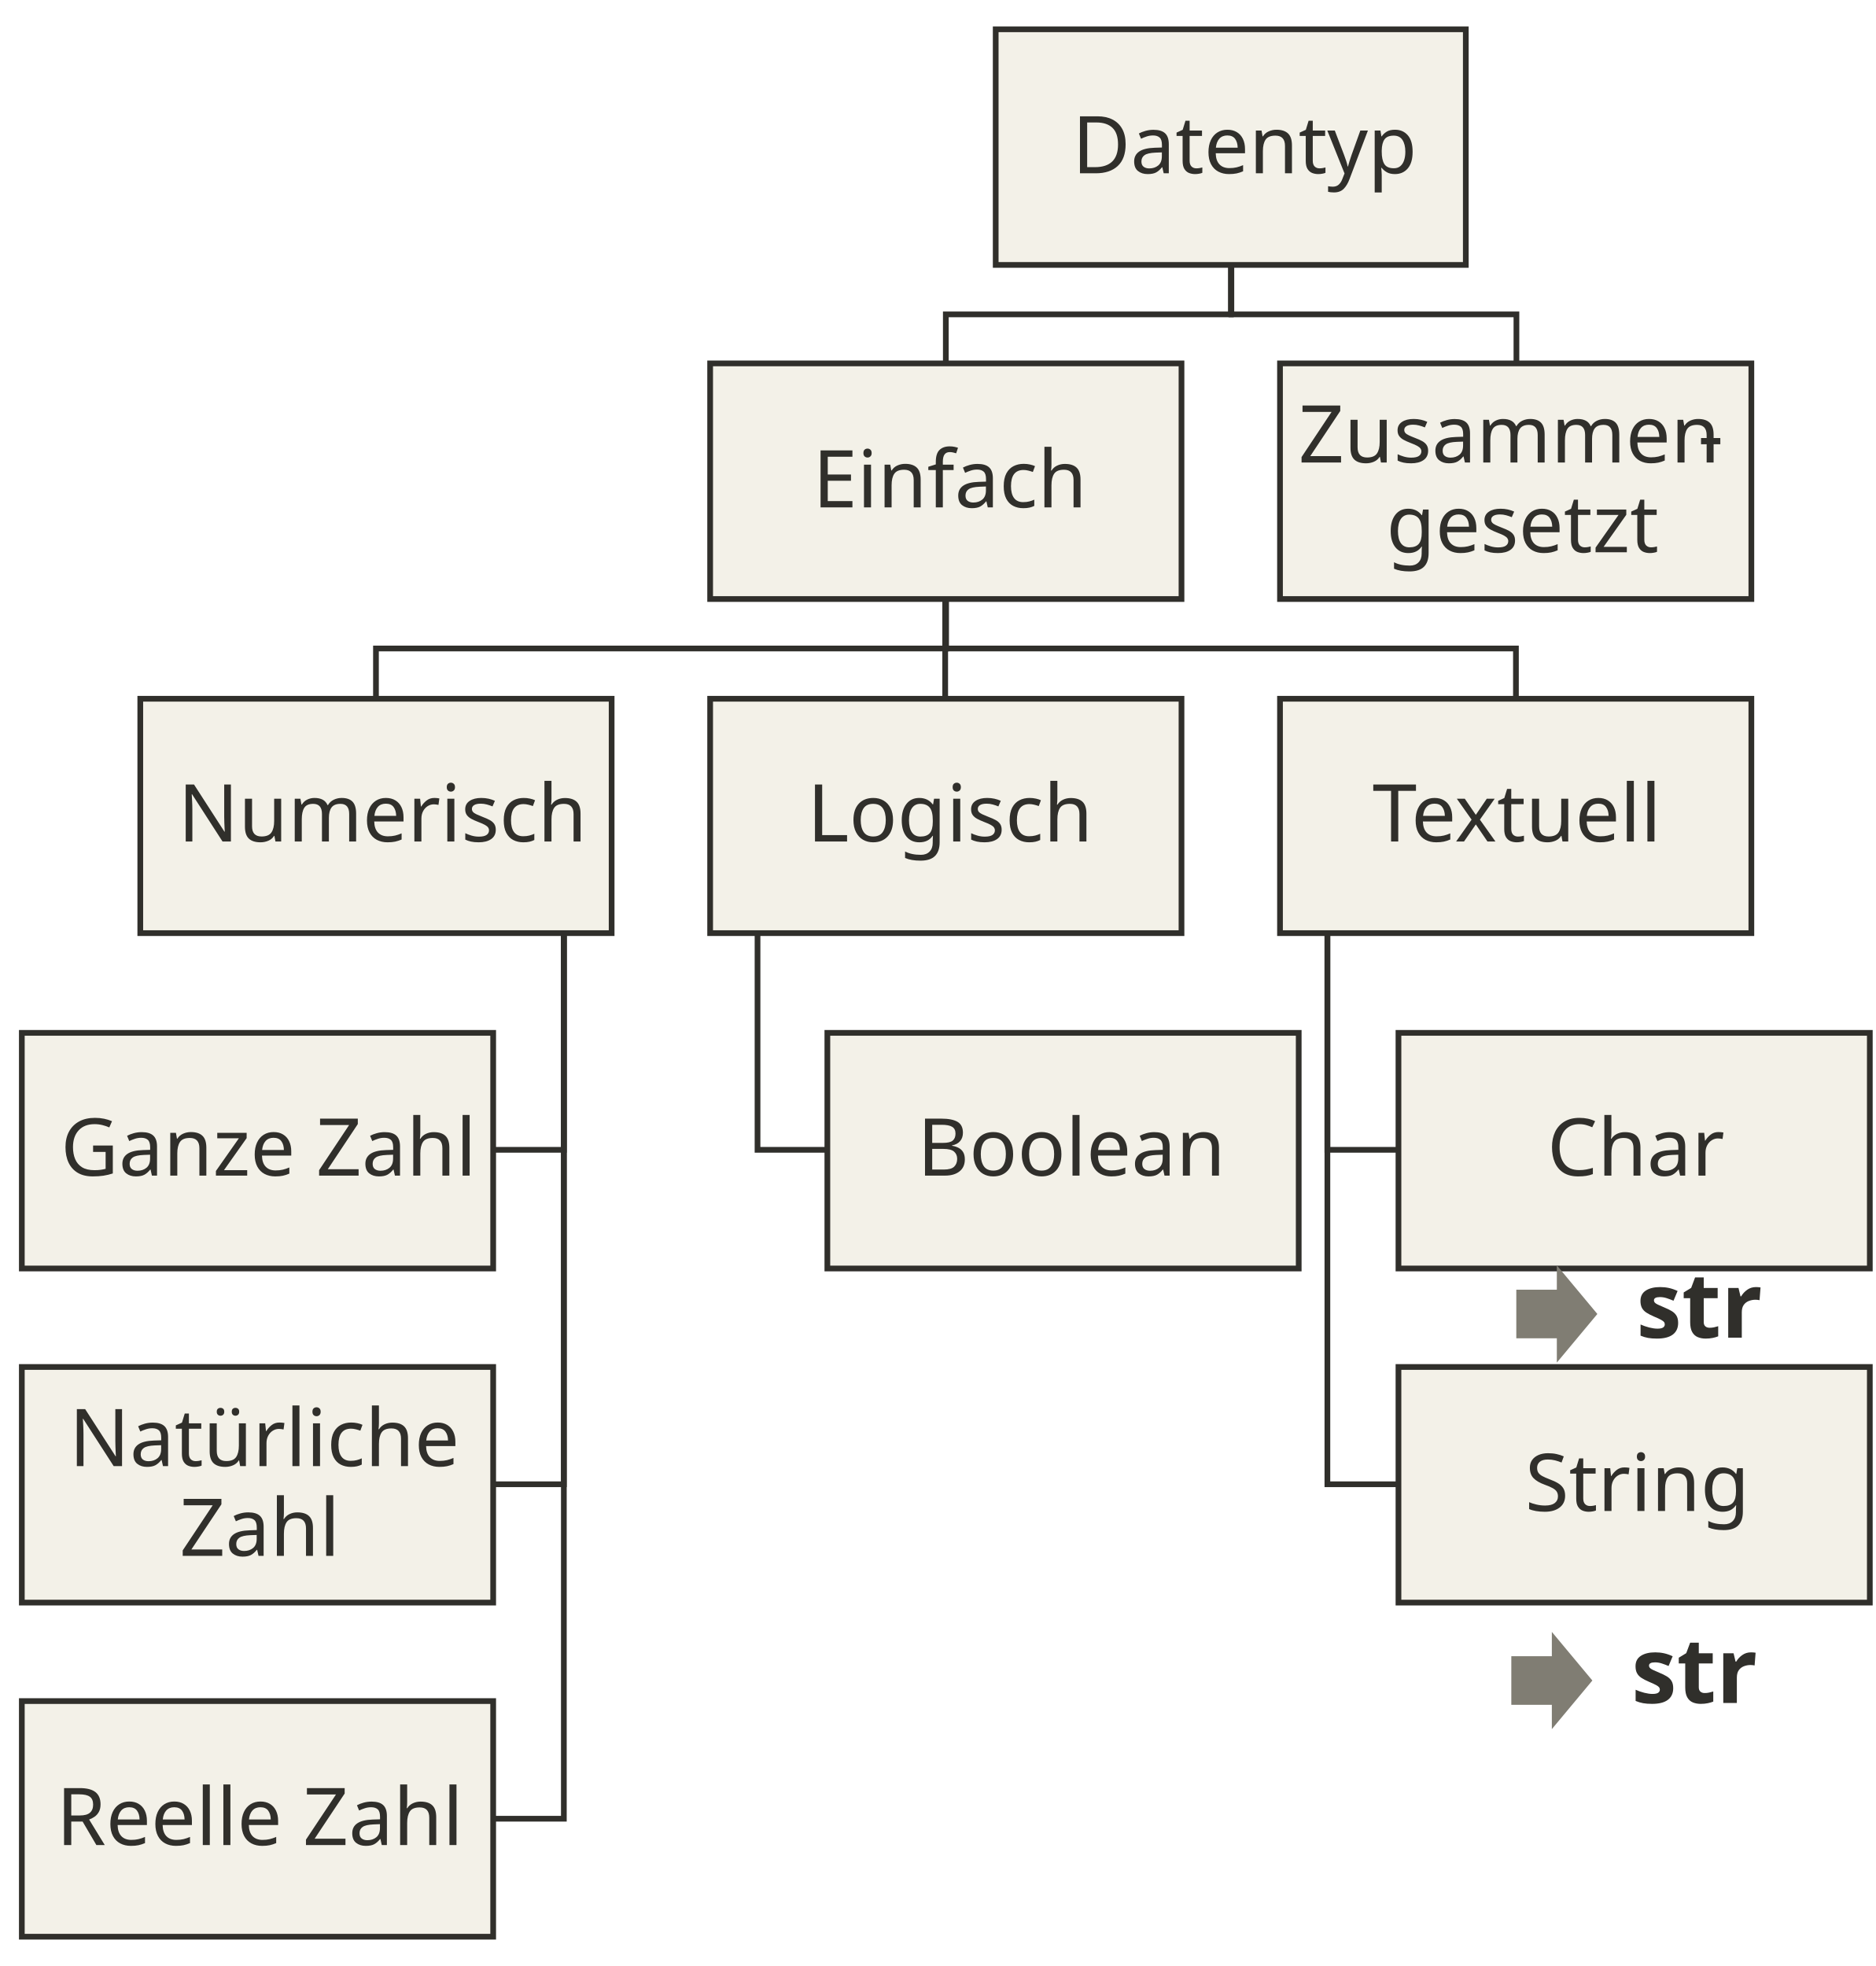
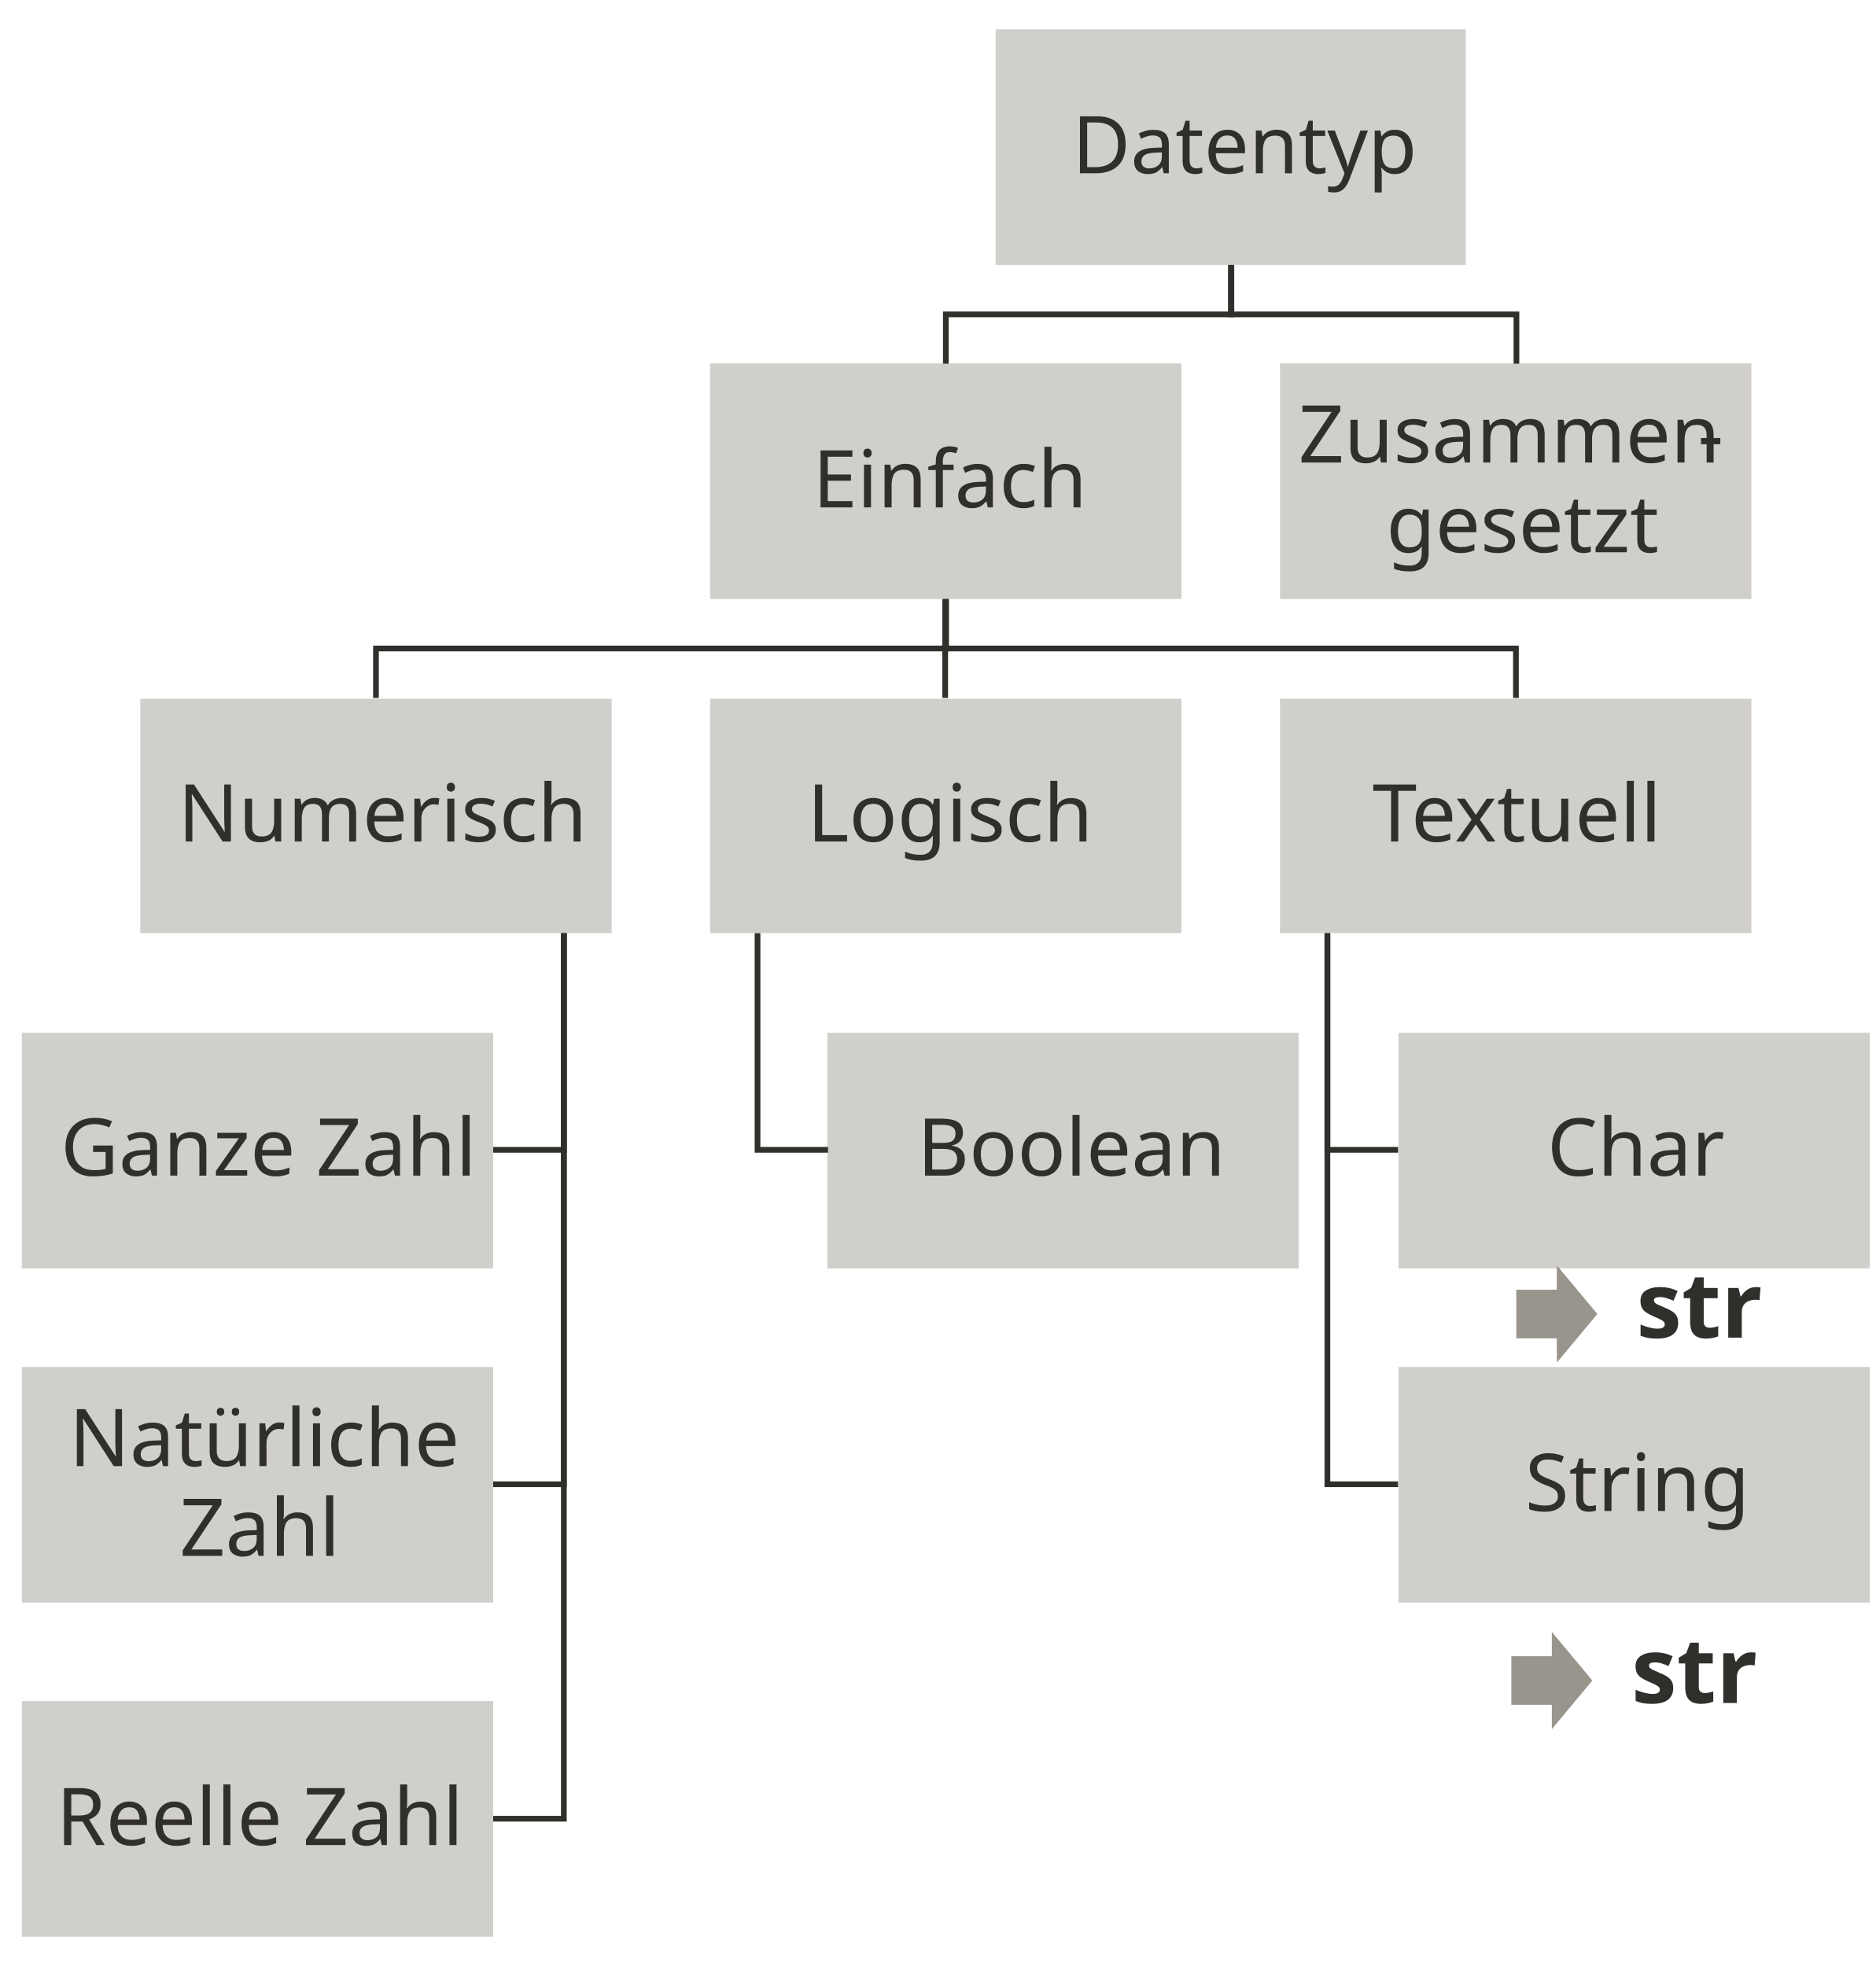
<svg xmlns="http://www.w3.org/2000/svg" width="1504" height="1577" xml:space="preserve" overflow="hidden">
  <g transform="translate(-1663 -155)">
    <g>
      <path d="M2650.5 367.5 2650.5 407.174 2879.1 407.174 2879.1 446.848" stroke="var(--ink, #302F2B)" stroke-width="4.583" stroke-linecap="butt" stroke-linejoin="miter" stroke-miterlimit="8" stroke-opacity="1" fill="none" fill-rule="evenodd" />
      <path d="M2727.5 903.5 2727.5 1345.58 2784.18 1345.58" stroke="var(--ink, #302F2B)" stroke-width="4.583" stroke-linecap="butt" stroke-linejoin="miter" stroke-miterlimit="8" stroke-opacity="1" fill="none" fill-rule="evenodd" />
      <path d="M2727.5 903.5 2727.5 1077.31 2784.18 1077.31" stroke="var(--ink, #302F2B)" stroke-width="4.583" stroke-linecap="butt" stroke-linejoin="miter" stroke-miterlimit="8" stroke-opacity="1" fill="none" fill-rule="evenodd" />
      <path d="M2421.5 635.5 2421.5 675.174 2878.7 675.174 2878.7 714.848" stroke="var(--ink, #302F2B)" stroke-width="4.583" stroke-linecap="butt" stroke-linejoin="miter" stroke-miterlimit="8" stroke-opacity="1" fill="none" fill-rule="evenodd" />
      <path d="M2270.5 903.5 2270.5 1077.31 2327.18 1077.31" stroke="var(--ink, #302F2B)" stroke-width="4.583" stroke-linecap="butt" stroke-linejoin="miter" stroke-miterlimit="8" stroke-opacity="1" fill="none" fill-rule="evenodd" />
      <path d="M2421 635.5 2421 714.848" stroke="var(--ink, #302F2B)" stroke-width="4.583" stroke-linecap="butt" stroke-linejoin="miter" stroke-miterlimit="8" stroke-opacity="1" fill="none" fill-rule="evenodd" />
      <path d="M2115.18 903.5 2115.18 1613.86 2058.5 1613.86" stroke="var(--ink, #302F2B)" stroke-width="4.583" stroke-linecap="butt" stroke-linejoin="miter" stroke-miterlimit="8" stroke-opacity="1" fill="none" fill-rule="evenodd" />
      <path d="M2115.18 903.5 2115.18 1345.58 2058.5 1345.58" stroke="var(--ink, #302F2B)" stroke-width="4.583" stroke-linecap="butt" stroke-linejoin="miter" stroke-miterlimit="8" stroke-opacity="1" fill="none" fill-rule="evenodd" />
      <path d="M2115.18 903.5 2115.18 1077.31 2058.5 1077.31" stroke="var(--ink, #302F2B)" stroke-width="4.583" stroke-linecap="butt" stroke-linejoin="miter" stroke-miterlimit="8" stroke-opacity="1" fill="none" fill-rule="evenodd" />
      <path d="M2421.7 635.5 2421.7 675.174 1964.5 675.174 1964.5 714.848" stroke="var(--ink, #302F2B)" stroke-width="4.583" stroke-linecap="butt" stroke-linejoin="miter" stroke-miterlimit="8" stroke-opacity="1" fill="none" fill-rule="evenodd" />
      <path d="M2650.1 367.5 2650.1 407.174 2421.5 407.174 2421.5 446.848" stroke="var(--ink, #302F2B)" stroke-width="4.583" stroke-linecap="butt" stroke-linejoin="miter" stroke-miterlimit="8" stroke-opacity="1" fill="none" fill-rule="evenodd" />
-       <rect x="2461.5" y="178.5" width="377" height="189" stroke="var(--ink, #302F2B)" stroke-width="4.583" stroke-linecap="butt" stroke-linejoin="miter" stroke-miterlimit="8" stroke-opacity="1" fill="var(--bone, #F3F1E8)" fill-opacity="1" />
+       <rect x="2461.5" y="178.5" width="377" height="189" fill="#99958C" fill-opacity="0.45" />
      <text fill="var(--ink, #302F2B)" fill-opacity="1" font-family="DIN Pro Regular,DIN Pro Regular_MSFontService,sans-serif" font-style="normal" font-variant="normal" font-weight="400" font-stretch="normal" font-size="64" text-anchor="start" direction="ltr" writing-mode="lr-tb" unicode-bidi="normal" text-decoration="none" transform="matrix(1 0 0 1 2522.88 294)">Datentyp</text>
-       <rect x="2232.5" y="446.5" width="378" height="189" stroke="var(--ink, #302F2B)" stroke-width="4.583" stroke-linecap="butt" stroke-linejoin="miter" stroke-miterlimit="8" stroke-opacity="1" fill="var(--bone, #F3F1E8)" fill-opacity="1" />
+       <rect x="2232.5" y="446.5" width="378" height="189" fill="#99958C" fill-opacity="0.45" />
      <text fill="var(--ink, #302F2B)" fill-opacity="1" font-family="DIN Pro Regular,DIN Pro Regular_MSFontService,sans-serif" font-style="normal" font-variant="normal" font-weight="400" font-stretch="normal" font-size="64" text-anchor="start" direction="ltr" writing-mode="lr-tb" unicode-bidi="normal" text-decoration="none" transform="matrix(1 0 0 1 2314.85 562)">Einfach</text>
-       <rect x="1775.5" y="715.5" width="378" height="188" stroke="var(--ink, #302F2B)" stroke-width="4.583" stroke-linecap="butt" stroke-linejoin="miter" stroke-miterlimit="8" stroke-opacity="1" fill="var(--bone, #F3F1E8)" fill-opacity="1" />
+       <rect x="1775.5" y="715.5" width="378" height="188" fill="#99958C" fill-opacity="0.45" />
      <text fill="var(--ink, #302F2B)" fill-opacity="1" font-family="DIN Pro Regular,DIN Pro Regular_MSFontService,sans-serif" font-style="normal" font-variant="normal" font-weight="400" font-stretch="normal" font-size="64" text-anchor="start" direction="ltr" writing-mode="lr-tb" unicode-bidi="normal" text-decoration="none" transform="matrix(1 0 0 1 1805.74 830)">Numerisch</text>
-       <rect x="1680.5" y="983.5" width="378" height="189" stroke="var(--ink, #302F2B)" stroke-width="4.583" stroke-linecap="butt" stroke-linejoin="miter" stroke-miterlimit="8" stroke-opacity="1" fill="var(--bone, #F3F1E8)" fill-opacity="1" />
+       <rect x="1680.5" y="983.5" width="378" height="189" fill="#99958C" fill-opacity="0.45" />
      <text fill="var(--ink, #302F2B)" fill-opacity="1" font-family="DIN Pro Regular,DIN Pro Regular_MSFontService,sans-serif" font-style="normal" font-variant="normal" font-weight="400" font-stretch="normal" font-size="64" text-anchor="start" direction="ltr" writing-mode="lr-tb" unicode-bidi="normal" text-decoration="none" transform="matrix(1 0 0 1 1711.61 1098)">Ganze Zahl</text>
-       <rect x="1680.5" y="1251.5" width="378" height="189" stroke="var(--ink, #302F2B)" stroke-width="4.583" stroke-linecap="butt" stroke-linejoin="miter" stroke-miterlimit="8" stroke-opacity="1" fill="var(--bone, #F3F1E8)" fill-opacity="1" />
+       <rect x="1680.5" y="1251.5" width="378" height="189" fill="#99958C" fill-opacity="0.45" />
      <text fill="var(--ink, #302F2B)" fill-opacity="1" font-family="DIN Pro Regular,DIN Pro Regular_MSFontService,sans-serif" font-style="normal" font-variant="normal" font-weight="400" font-stretch="normal" font-size="64" text-anchor="start" direction="ltr" writing-mode="lr-tb" unicode-bidi="normal" text-decoration="none" transform="matrix(1 0 0 1 1718.43 1331)">Natürliche </text>
      <text fill="var(--ink, #302F2B)" fill-opacity="1" font-family="DIN Pro Regular,DIN Pro Regular_MSFontService,sans-serif" font-style="normal" font-variant="normal" font-weight="400" font-stretch="normal" font-size="64" text-anchor="start" direction="ltr" writing-mode="lr-tb" unicode-bidi="normal" text-decoration="none" transform="matrix(1 0 0 1 1807.09 1403)">Zahl</text>
-       <rect x="1680.5" y="1519.5" width="378" height="189" stroke="var(--ink, #302F2B)" stroke-width="4.583" stroke-linecap="butt" stroke-linejoin="miter" stroke-miterlimit="8" stroke-opacity="1" fill="var(--bone, #F3F1E8)" fill-opacity="1" />
+       <rect x="1680.5" y="1519.5" width="378" height="189" fill="#99958C" fill-opacity="0.45" />
      <text fill="var(--ink, #302F2B)" fill-opacity="1" font-family="DIN Pro Regular,DIN Pro Regular_MSFontService,sans-serif" font-style="normal" font-variant="normal" font-weight="400" font-stretch="normal" font-size="64" text-anchor="start" direction="ltr" writing-mode="lr-tb" unicode-bidi="normal" text-decoration="none" transform="matrix(1 0 0 1 1708.18 1635)">Reelle Zahl</text>
-       <rect x="2232.5" y="715.5" width="378" height="188" stroke="var(--ink, #302F2B)" stroke-width="4.583" stroke-linecap="butt" stroke-linejoin="miter" stroke-miterlimit="8" stroke-opacity="1" fill="var(--bone, #F3F1E8)" fill-opacity="1" />
+       <rect x="2232.5" y="715.5" width="378" height="188" fill="#99958C" fill-opacity="0.45" />
      <text fill="var(--ink, #302F2B)" fill-opacity="1" font-family="DIN Pro Regular,DIN Pro Regular_MSFontService,sans-serif" font-style="normal" font-variant="normal" font-weight="400" font-stretch="normal" font-size="64" text-anchor="start" direction="ltr" writing-mode="lr-tb" unicode-bidi="normal" text-decoration="none" transform="matrix(1 0 0 1 2310.37 830)">Logisch</text>
-       <rect x="2326.5" y="983.5" width="378" height="189" stroke="var(--ink, #302F2B)" stroke-width="4.583" stroke-linecap="butt" stroke-linejoin="miter" stroke-miterlimit="8" stroke-opacity="1" fill="var(--bone, #F3F1E8)" fill-opacity="1" />
+       <rect x="2326.5" y="983.5" width="378" height="189" fill="#99958C" fill-opacity="0.45" />
      <text fill="var(--ink, #302F2B)" fill-opacity="1" font-family="DIN Pro Regular,DIN Pro Regular_MSFontService,sans-serif" font-style="normal" font-variant="normal" font-weight="400" font-stretch="normal" font-size="64" text-anchor="start" direction="ltr" writing-mode="lr-tb" unicode-bidi="normal" text-decoration="none" transform="matrix(1 0 0 1 2398.61 1098)">Boolean</text>
-       <rect x="2689.5" y="715.5" width="378" height="188" stroke="var(--ink, #302F2B)" stroke-width="4.583" stroke-linecap="butt" stroke-linejoin="miter" stroke-miterlimit="8" stroke-opacity="1" fill="var(--bone, #F3F1E8)" fill-opacity="1" />
+       <rect x="2689.5" y="715.5" width="378" height="188" fill="#99958C" fill-opacity="0.45" />
      <text fill="var(--ink, #302F2B)" fill-opacity="1" font-family="DIN Pro Regular,DIN Pro Regular_MSFontService,sans-serif" font-style="normal" font-variant="normal" font-weight="400" font-stretch="normal" font-size="64" text-anchor="start" direction="ltr" writing-mode="lr-tb" unicode-bidi="normal" text-decoration="none" transform="matrix(1 0 0 1 2763.66 830)">Textuell</text>
-       <rect x="2784.5" y="983.5" width="378" height="189" stroke="var(--ink, #302F2B)" stroke-width="4.583" stroke-linecap="butt" stroke-linejoin="miter" stroke-miterlimit="8" stroke-opacity="1" fill="var(--bone, #F3F1E8)" fill-opacity="1" />
+       <rect x="2784.5" y="983.5" width="378" height="189" fill="#99958C" fill-opacity="0.45" />
      <text fill="var(--ink, #302F2B)" fill-opacity="1" font-family="DIN Pro Regular,DIN Pro Regular_MSFontService,sans-serif" font-style="normal" font-variant="normal" font-weight="400" font-stretch="normal" font-size="64" text-anchor="start" direction="ltr" writing-mode="lr-tb" unicode-bidi="normal" text-decoration="none" transform="matrix(1 0 0 1 2903.73 1098)">Char</text>
-       <rect x="2784.5" y="1251.5" width="378" height="189" stroke="var(--ink, #302F2B)" stroke-width="4.583" stroke-linecap="butt" stroke-linejoin="miter" stroke-miterlimit="8" stroke-opacity="1" fill="var(--bone, #F3F1E8)" fill-opacity="1" />
+       <rect x="2784.5" y="1251.5" width="378" height="189" fill="#99958C" fill-opacity="0.45" />
      <text fill="var(--ink, #302F2B)" fill-opacity="1" font-family="DIN Pro Regular,DIN Pro Regular_MSFontService,sans-serif" font-style="normal" font-variant="normal" font-weight="400" font-stretch="normal" font-size="64" text-anchor="start" direction="ltr" writing-mode="lr-tb" unicode-bidi="normal" text-decoration="none" transform="matrix(1 0 0 1 2886.03 1367)">String</text>
-       <rect x="2689.5" y="446.5" width="378" height="189" stroke="var(--ink, #302F2B)" stroke-width="4.583" stroke-linecap="butt" stroke-linejoin="miter" stroke-miterlimit="8" stroke-opacity="1" fill="var(--bone, #F3F1E8)" fill-opacity="1" />
+       <rect x="2689.5" y="446.5" width="378" height="189" fill="#99958C" fill-opacity="0.45" />
      <text fill="var(--ink, #302F2B)" fill-opacity="1" font-family="DIN Pro Regular,DIN Pro Regular_MSFontService,sans-serif" font-style="normal" font-variant="normal" font-weight="400" font-stretch="normal" font-size="64" text-anchor="start" direction="ltr" writing-mode="lr-tb" unicode-bidi="normal" text-decoration="none" transform="matrix(1 0 0 1 2704.35 526)">Zusammen</text>
      <text fill="var(--ink, #302F2B)" fill-opacity="1" font-family="DIN Pro Regular,DIN Pro Regular_MSFontService,sans-serif" font-style="normal" font-variant="normal" font-weight="400" font-stretch="normal" font-size="64" text-anchor="start" direction="ltr" writing-mode="lr-tb" unicode-bidi="normal" text-decoration="none" transform="matrix(1 0 0 1 3024.57 526)">-</text>
      <text fill="var(--ink, #302F2B)" fill-opacity="1" font-family="DIN Pro Regular,DIN Pro Regular_MSFontService,sans-serif" font-style="normal" font-variant="normal" font-weight="400" font-stretch="normal" font-size="64" text-anchor="start" direction="ltr" writing-mode="lr-tb" unicode-bidi="normal" text-decoration="none" transform="matrix(1 0 0 1 2774.75 598)">gesetzt</text>
      <text fill="var(--ink, #302F2B)" fill-opacity="1" font-family="DIN Pro Regular,DIN Pro Regular_MSFontService,sans-serif" font-style="normal" font-variant="normal" font-weight="700" font-stretch="normal" font-size="73" text-anchor="start" direction="ltr" writing-mode="lr-tb" unicode-bidi="normal" text-decoration="none" transform="matrix(1 0 0 1 2971.33 1521)">str</text>
-       <path d="M2875 1483.5 2907.5 1483.5 2907.5 1464 2940 1503 2907.5 1542 2907.5 1522.5 2875 1522.5Z" fill="var(--concrete, #807D73)" fill-rule="evenodd" fill-opacity="1" />
+       <path d="M2875 1483.5 2907.5 1483.5 2907.5 1464 2940 1503 2907.5 1542 2907.5 1522.5 2875 1522.5Z" fill-rule="evenodd" fill="#99958C" />
      <text fill="var(--ink, #302F2B)" fill-opacity="1" font-family="DIN Pro Regular,DIN Pro Regular_MSFontService,sans-serif" font-style="normal" font-variant="normal" font-weight="700" font-stretch="normal" font-size="73" text-anchor="start" direction="ltr" writing-mode="lr-tb" unicode-bidi="normal" text-decoration="none" transform="matrix(1 0 0 1 2975.29 1228)">str</text>
-       <path d="M2879 1189.5 2911.5 1189.5 2911.5 1170 2944 1209 2911.5 1248 2911.5 1228.5 2879 1228.5Z" fill="var(--concrete, #807D73)" fill-rule="evenodd" fill-opacity="1" />
+       <path d="M2879 1189.5 2911.5 1189.5 2911.5 1170 2944 1209 2911.5 1248 2911.5 1228.5 2879 1228.5Z" fill-rule="evenodd" fill="#99958C" />
    </g>
  </g>
</svg>
